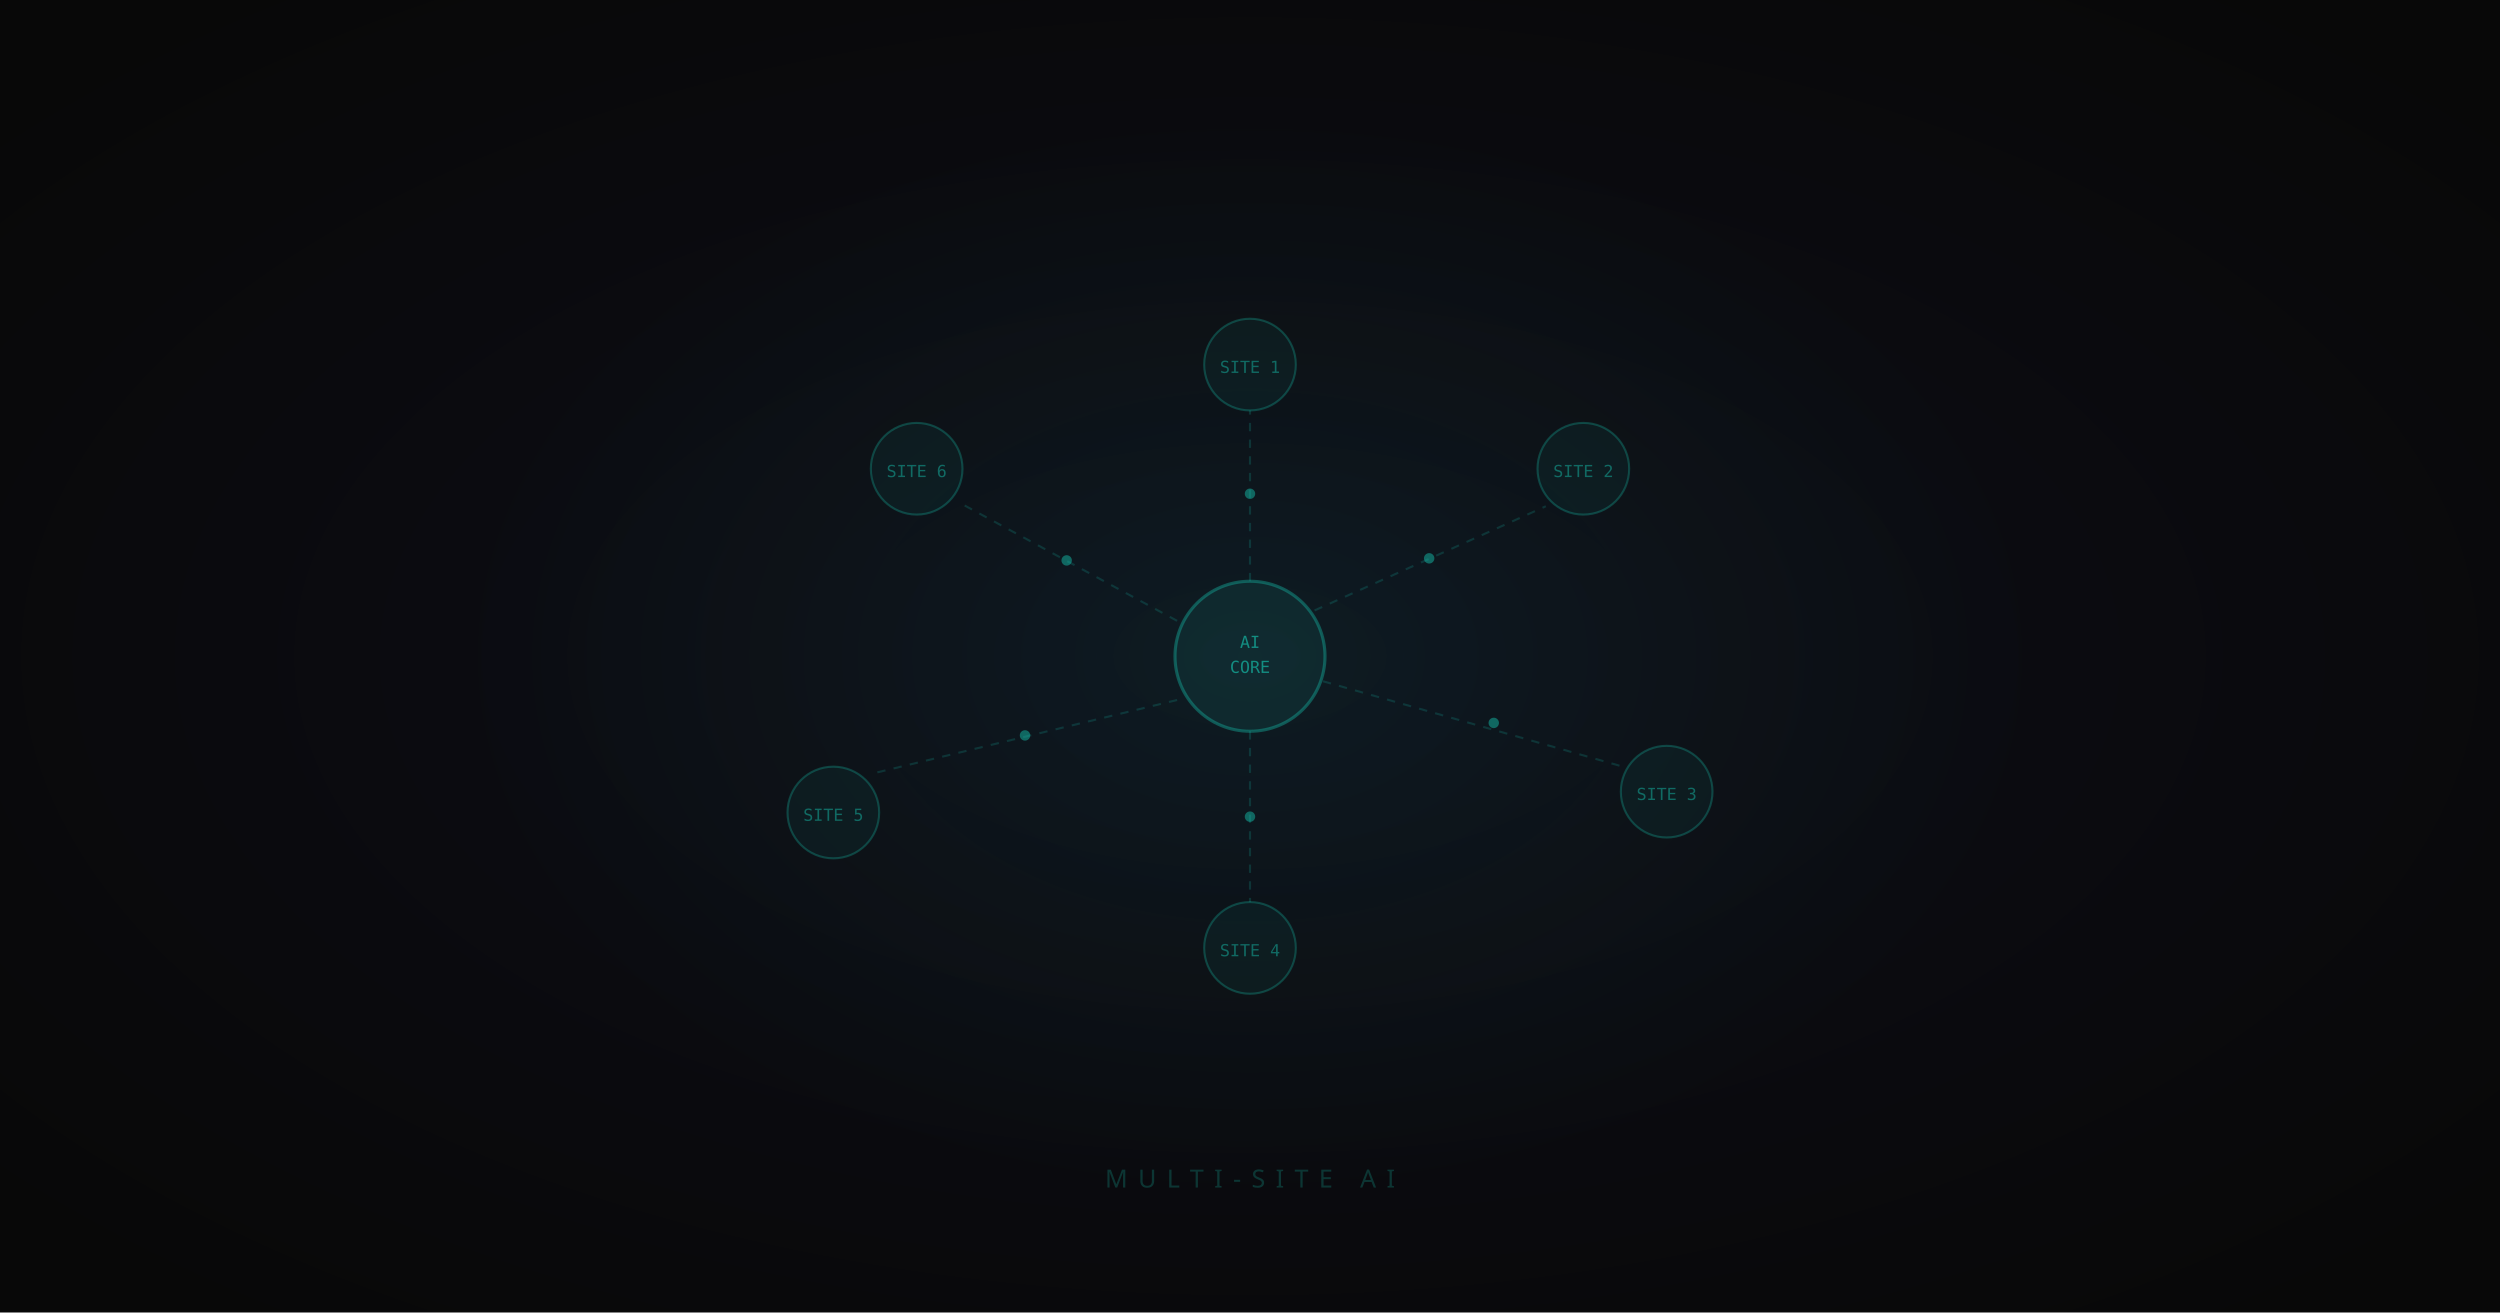
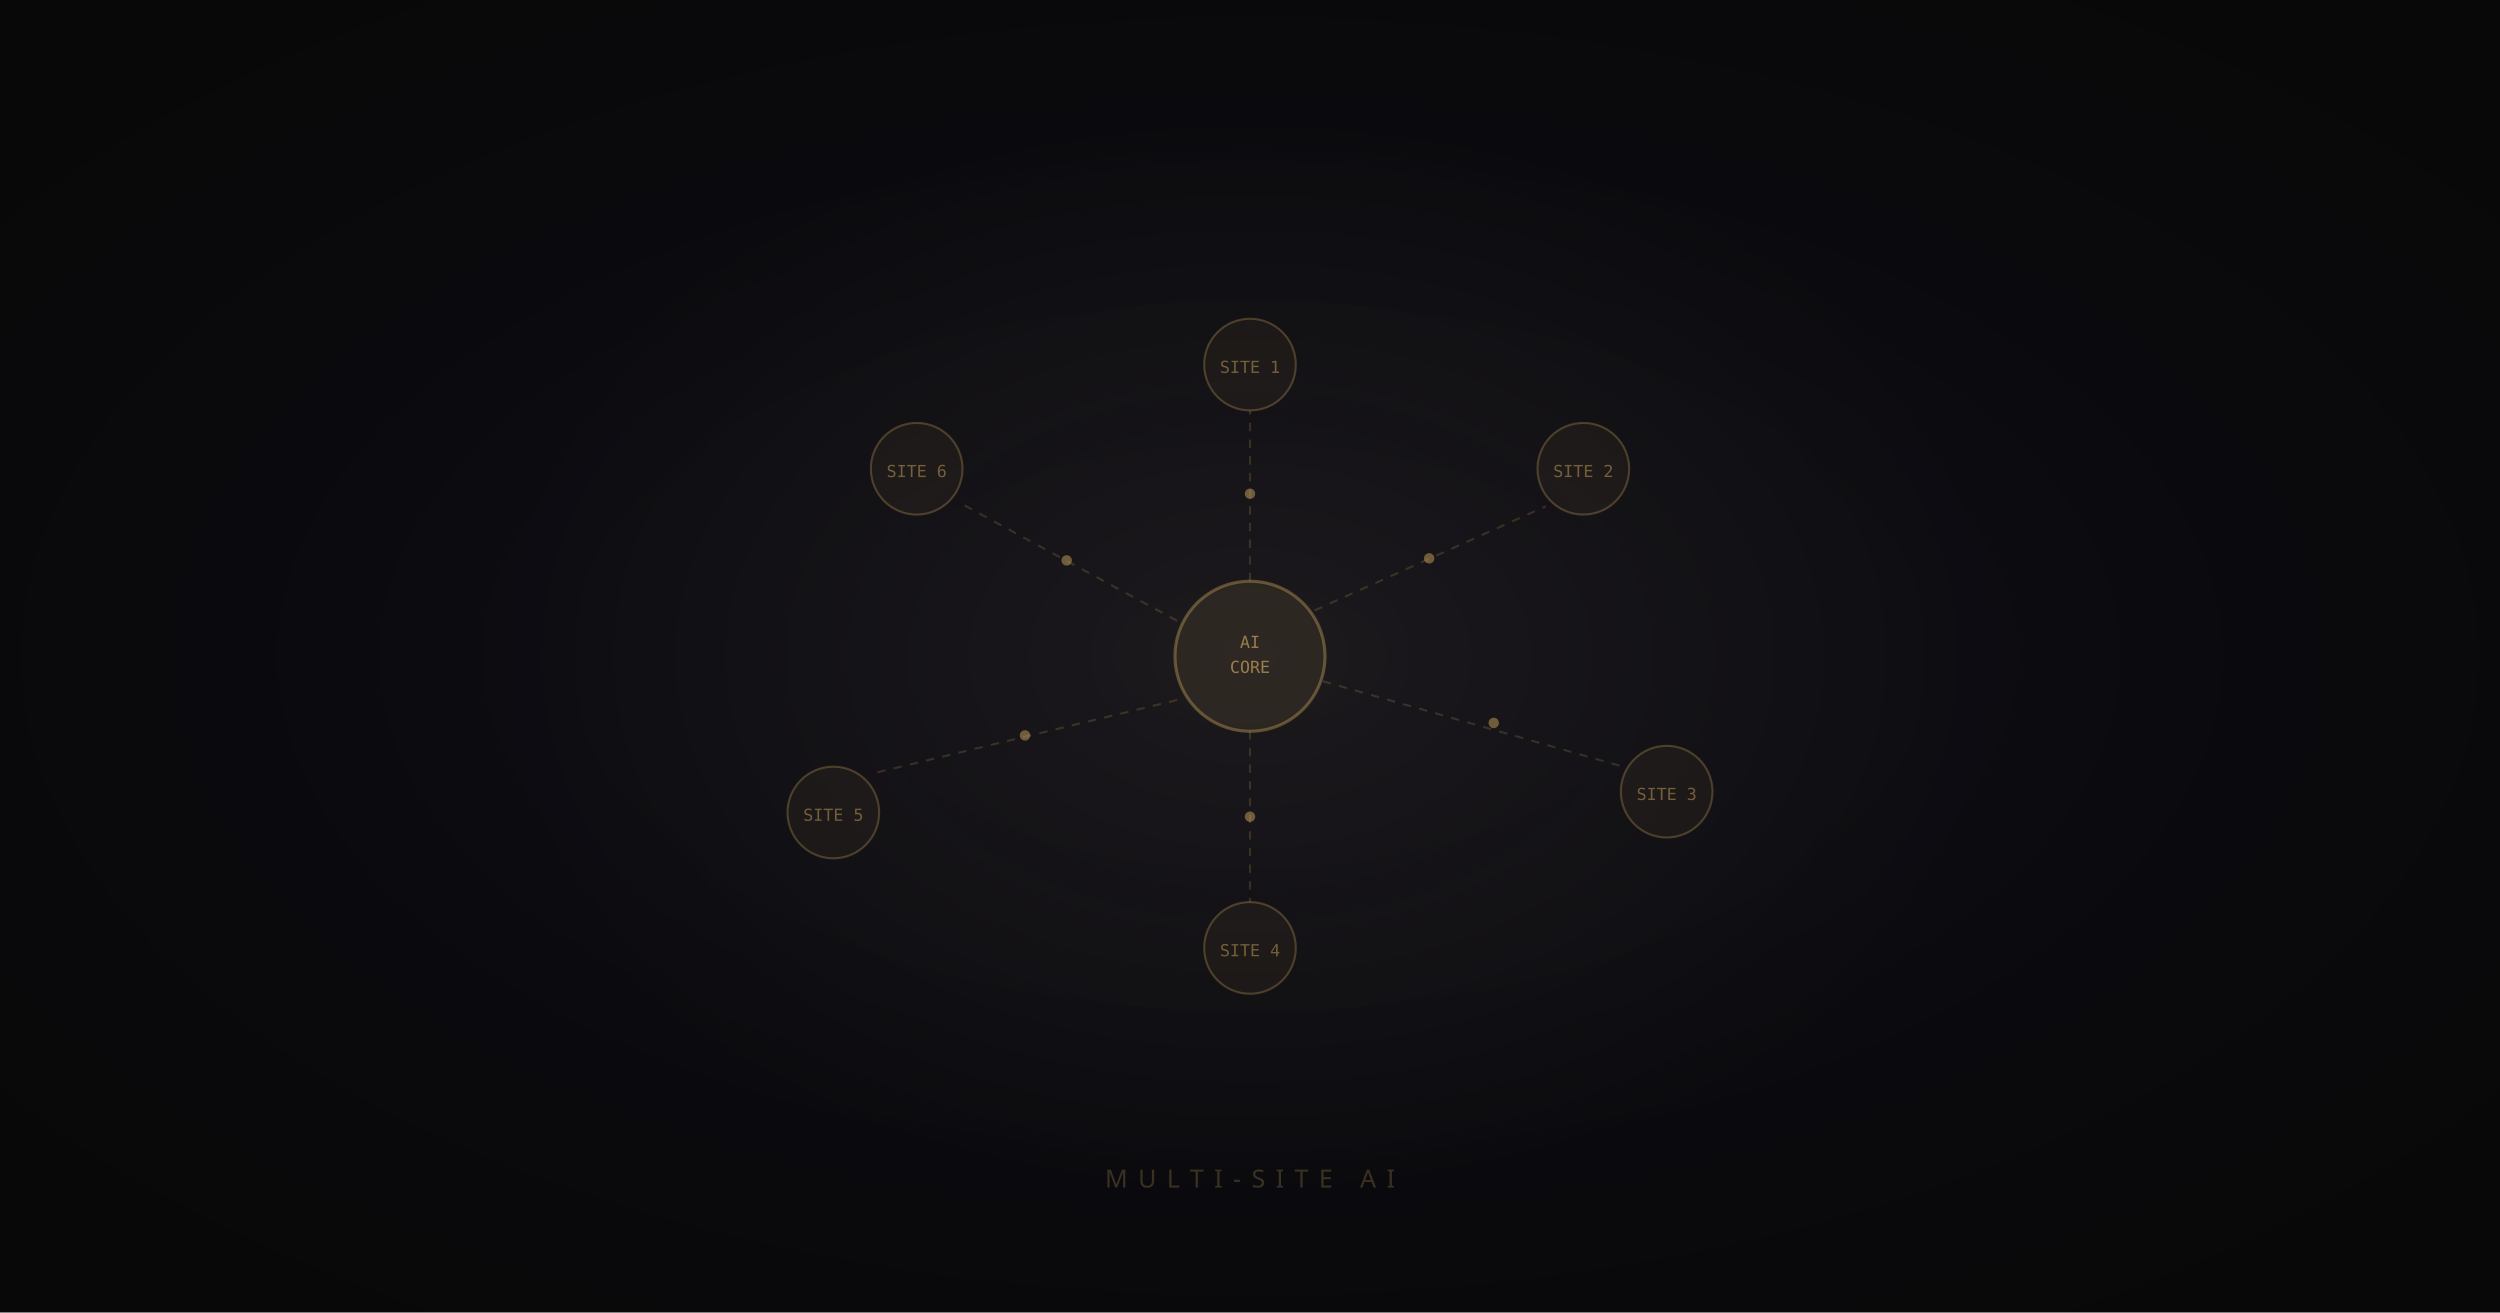
<svg xmlns="http://www.w3.org/2000/svg" viewBox="0 0 1200 630" width="1200" height="630">
  <defs>
    <radialGradient id="bg-amso" cx="50%" cy="50%" r="65%">
      <stop offset="0%" stop-color="#0e0e18" />
      <stop offset="100%" stop-color="#080808" />
    </radialGradient>
    <radialGradient id="glow-amso" cx="50%" cy="50%" r="50%">
-       <stop offset="0%" stop-color="#14B8A6" stop-opacity="0.08" />
-       <stop offset="100%" stop-color="#14B8A6" stop-opacity="0" />
+       <stop offset="0%" stop-color="#C8A45C" stop-opacity="0.08" />
+       <stop offset="100%" stop-color="#C8A45C" stop-opacity="0" />
    </radialGradient>
  </defs>
  <rect width="1200" height="630" fill="url(#bg-amso)" />
  <ellipse cx="600" cy="315" rx="380" ry="260" fill="url(#glow-amso)" />
-   <circle cx="600" cy="315" r="36" fill="#14B8A6" fill-opacity="0.1" stroke="#14B8A6" stroke-opacity="0.4" stroke-width="1.5" />
-   <text x="600" y="311" text-anchor="middle" font-family="monospace" font-size="8" fill="#14B8A6" fill-opacity="0.7">AI</text>
-   <text x="600" y="323" text-anchor="middle" font-family="monospace" font-size="8" fill="#14B8A6" fill-opacity="0.7">CORE</text>
-   <circle cx="600" cy="175" r="22" fill="#14B8A6" fill-opacity="0.06" stroke="#14B8A6" stroke-opacity="0.3" stroke-width="1" />
-   <text x="600" y="179" text-anchor="middle" font-family="monospace" font-size="8" fill="#14B8A6" fill-opacity="0.5">SITE 1</text>
-   <circle cx="760" cy="225" r="22" fill="#14B8A6" fill-opacity="0.06" stroke="#14B8A6" stroke-opacity="0.3" stroke-width="1" />
-   <text x="760" y="229" text-anchor="middle" font-family="monospace" font-size="8" fill="#14B8A6" fill-opacity="0.5">SITE 2</text>
-   <circle cx="800" cy="380" r="22" fill="#14B8A6" fill-opacity="0.06" stroke="#14B8A6" stroke-opacity="0.3" stroke-width="1" />
-   <text x="800" y="384" text-anchor="middle" font-family="monospace" font-size="8" fill="#14B8A6" fill-opacity="0.5">SITE 3</text>
-   <circle cx="600" cy="455" r="22" fill="#14B8A6" fill-opacity="0.06" stroke="#14B8A6" stroke-opacity="0.3" stroke-width="1" />
-   <text x="600" y="459" text-anchor="middle" font-family="monospace" font-size="8" fill="#14B8A6" fill-opacity="0.5">SITE 4</text>
-   <circle cx="400" cy="390" r="22" fill="#14B8A6" fill-opacity="0.06" stroke="#14B8A6" stroke-opacity="0.3" stroke-width="1" />
-   <text x="400" y="394" text-anchor="middle" font-family="monospace" font-size="8" fill="#14B8A6" fill-opacity="0.5">SITE 5</text>
-   <circle cx="440" cy="225" r="22" fill="#14B8A6" fill-opacity="0.06" stroke="#14B8A6" stroke-opacity="0.3" stroke-width="1" />
-   <text x="440" y="229" text-anchor="middle" font-family="monospace" font-size="8" fill="#14B8A6" fill-opacity="0.5">SITE 6</text>
-   <line x1="600" y1="279" x2="600" y2="197" stroke="#14B8A6" stroke-opacity="0.2" stroke-width="1" stroke-dasharray="4,4" />
-   <line x1="631" y1="293" x2="742" y2="243" stroke="#14B8A6" stroke-opacity="0.2" stroke-width="1" stroke-dasharray="4,4" />
-   <line x1="635" y1="327" x2="779" y2="368" stroke="#14B8A6" stroke-opacity="0.2" stroke-width="1" stroke-dasharray="4,4" />
-   <line x1="600" y1="351" x2="600" y2="433" stroke="#14B8A6" stroke-opacity="0.2" stroke-width="1" stroke-dasharray="4,4" />
-   <line x1="565" y1="336" x2="420" y2="371" stroke="#14B8A6" stroke-opacity="0.2" stroke-width="1" stroke-dasharray="4,4" />
-   <line x1="565" y1="298" x2="460" y2="241" stroke="#14B8A6" stroke-opacity="0.2" stroke-width="1" stroke-dasharray="4,4" />
-   <circle cx="600" cy="237" r="2.5" fill="#14B8A6" fill-opacity="0.5" />
-   <circle cx="686" cy="268" r="2.5" fill="#14B8A6" fill-opacity="0.5" />
-   <circle cx="717" cy="347" r="2.5" fill="#14B8A6" fill-opacity="0.5" />
-   <circle cx="600" cy="392" r="2.5" fill="#14B8A6" fill-opacity="0.5" />
-   <circle cx="492" cy="353" r="2.5" fill="#14B8A6" fill-opacity="0.5" />
-   <circle cx="512" cy="269" r="2.5" fill="#14B8A6" fill-opacity="0.5" />
-   <text x="600" y="570" text-anchor="middle" font-family="'Space Grotesk', sans-serif" font-size="12" fill="#14B8A6" fill-opacity="0.25" letter-spacing="5">MULTI-SITE AI</text>
+   <circle cx="600" cy="315" r="36" fill="#C8A45C" fill-opacity="0.1" stroke="#C8A45C" stroke-opacity="0.4" stroke-width="1.5" />
+   <text x="600" y="311" text-anchor="middle" font-family="monospace" font-size="8" fill="#C8A45C" fill-opacity="0.7">AI</text>
+   <text x="600" y="323" text-anchor="middle" font-family="monospace" font-size="8" fill="#C8A45C" fill-opacity="0.7">CORE</text>
+   <circle cx="600" cy="175" r="22" fill="#C8A45C" fill-opacity="0.06" stroke="#C8A45C" stroke-opacity="0.3" stroke-width="1" />
+   <text x="600" y="179" text-anchor="middle" font-family="monospace" font-size="8" fill="#C8A45C" fill-opacity="0.5">SITE 1</text>
+   <circle cx="760" cy="225" r="22" fill="#C8A45C" fill-opacity="0.06" stroke="#C8A45C" stroke-opacity="0.3" stroke-width="1" />
+   <text x="760" y="229" text-anchor="middle" font-family="monospace" font-size="8" fill="#C8A45C" fill-opacity="0.5">SITE 2</text>
+   <circle cx="800" cy="380" r="22" fill="#C8A45C" fill-opacity="0.06" stroke="#C8A45C" stroke-opacity="0.3" stroke-width="1" />
+   <text x="800" y="384" text-anchor="middle" font-family="monospace" font-size="8" fill="#C8A45C" fill-opacity="0.5">SITE 3</text>
+   <circle cx="600" cy="455" r="22" fill="#C8A45C" fill-opacity="0.06" stroke="#C8A45C" stroke-opacity="0.3" stroke-width="1" />
+   <text x="600" y="459" text-anchor="middle" font-family="monospace" font-size="8" fill="#C8A45C" fill-opacity="0.5">SITE 4</text>
+   <circle cx="400" cy="390" r="22" fill="#C8A45C" fill-opacity="0.06" stroke="#C8A45C" stroke-opacity="0.3" stroke-width="1" />
+   <text x="400" y="394" text-anchor="middle" font-family="monospace" font-size="8" fill="#C8A45C" fill-opacity="0.5">SITE 5</text>
+   <circle cx="440" cy="225" r="22" fill="#C8A45C" fill-opacity="0.06" stroke="#C8A45C" stroke-opacity="0.3" stroke-width="1" />
+   <text x="440" y="229" text-anchor="middle" font-family="monospace" font-size="8" fill="#C8A45C" fill-opacity="0.5">SITE 6</text>
+   <line x1="600" y1="279" x2="600" y2="197" stroke="#C8A45C" stroke-opacity="0.2" stroke-width="1" stroke-dasharray="4,4" />
+   <line x1="631" y1="293" x2="742" y2="243" stroke="#C8A45C" stroke-opacity="0.2" stroke-width="1" stroke-dasharray="4,4" />
+   <line x1="635" y1="327" x2="779" y2="368" stroke="#C8A45C" stroke-opacity="0.2" stroke-width="1" stroke-dasharray="4,4" />
+   <line x1="600" y1="351" x2="600" y2="433" stroke="#C8A45C" stroke-opacity="0.2" stroke-width="1" stroke-dasharray="4,4" />
+   <line x1="565" y1="336" x2="420" y2="371" stroke="#C8A45C" stroke-opacity="0.2" stroke-width="1" stroke-dasharray="4,4" />
+   <line x1="565" y1="298" x2="460" y2="241" stroke="#C8A45C" stroke-opacity="0.2" stroke-width="1" stroke-dasharray="4,4" />
+   <circle cx="600" cy="237" r="2.5" fill="#C8A45C" fill-opacity="0.5" />
+   <circle cx="686" cy="268" r="2.5" fill="#C8A45C" fill-opacity="0.5" />
+   <circle cx="717" cy="347" r="2.5" fill="#C8A45C" fill-opacity="0.5" />
+   <circle cx="600" cy="392" r="2.5" fill="#C8A45C" fill-opacity="0.5" />
+   <circle cx="492" cy="353" r="2.5" fill="#C8A45C" fill-opacity="0.5" />
+   <circle cx="512" cy="269" r="2.5" fill="#C8A45C" fill-opacity="0.5" />
+   <text x="600" y="570" text-anchor="middle" font-family="'Space Grotesk', sans-serif" font-size="12" fill="#C8A45C" fill-opacity="0.25" letter-spacing="5">MULTI-SITE AI</text>
</svg>
